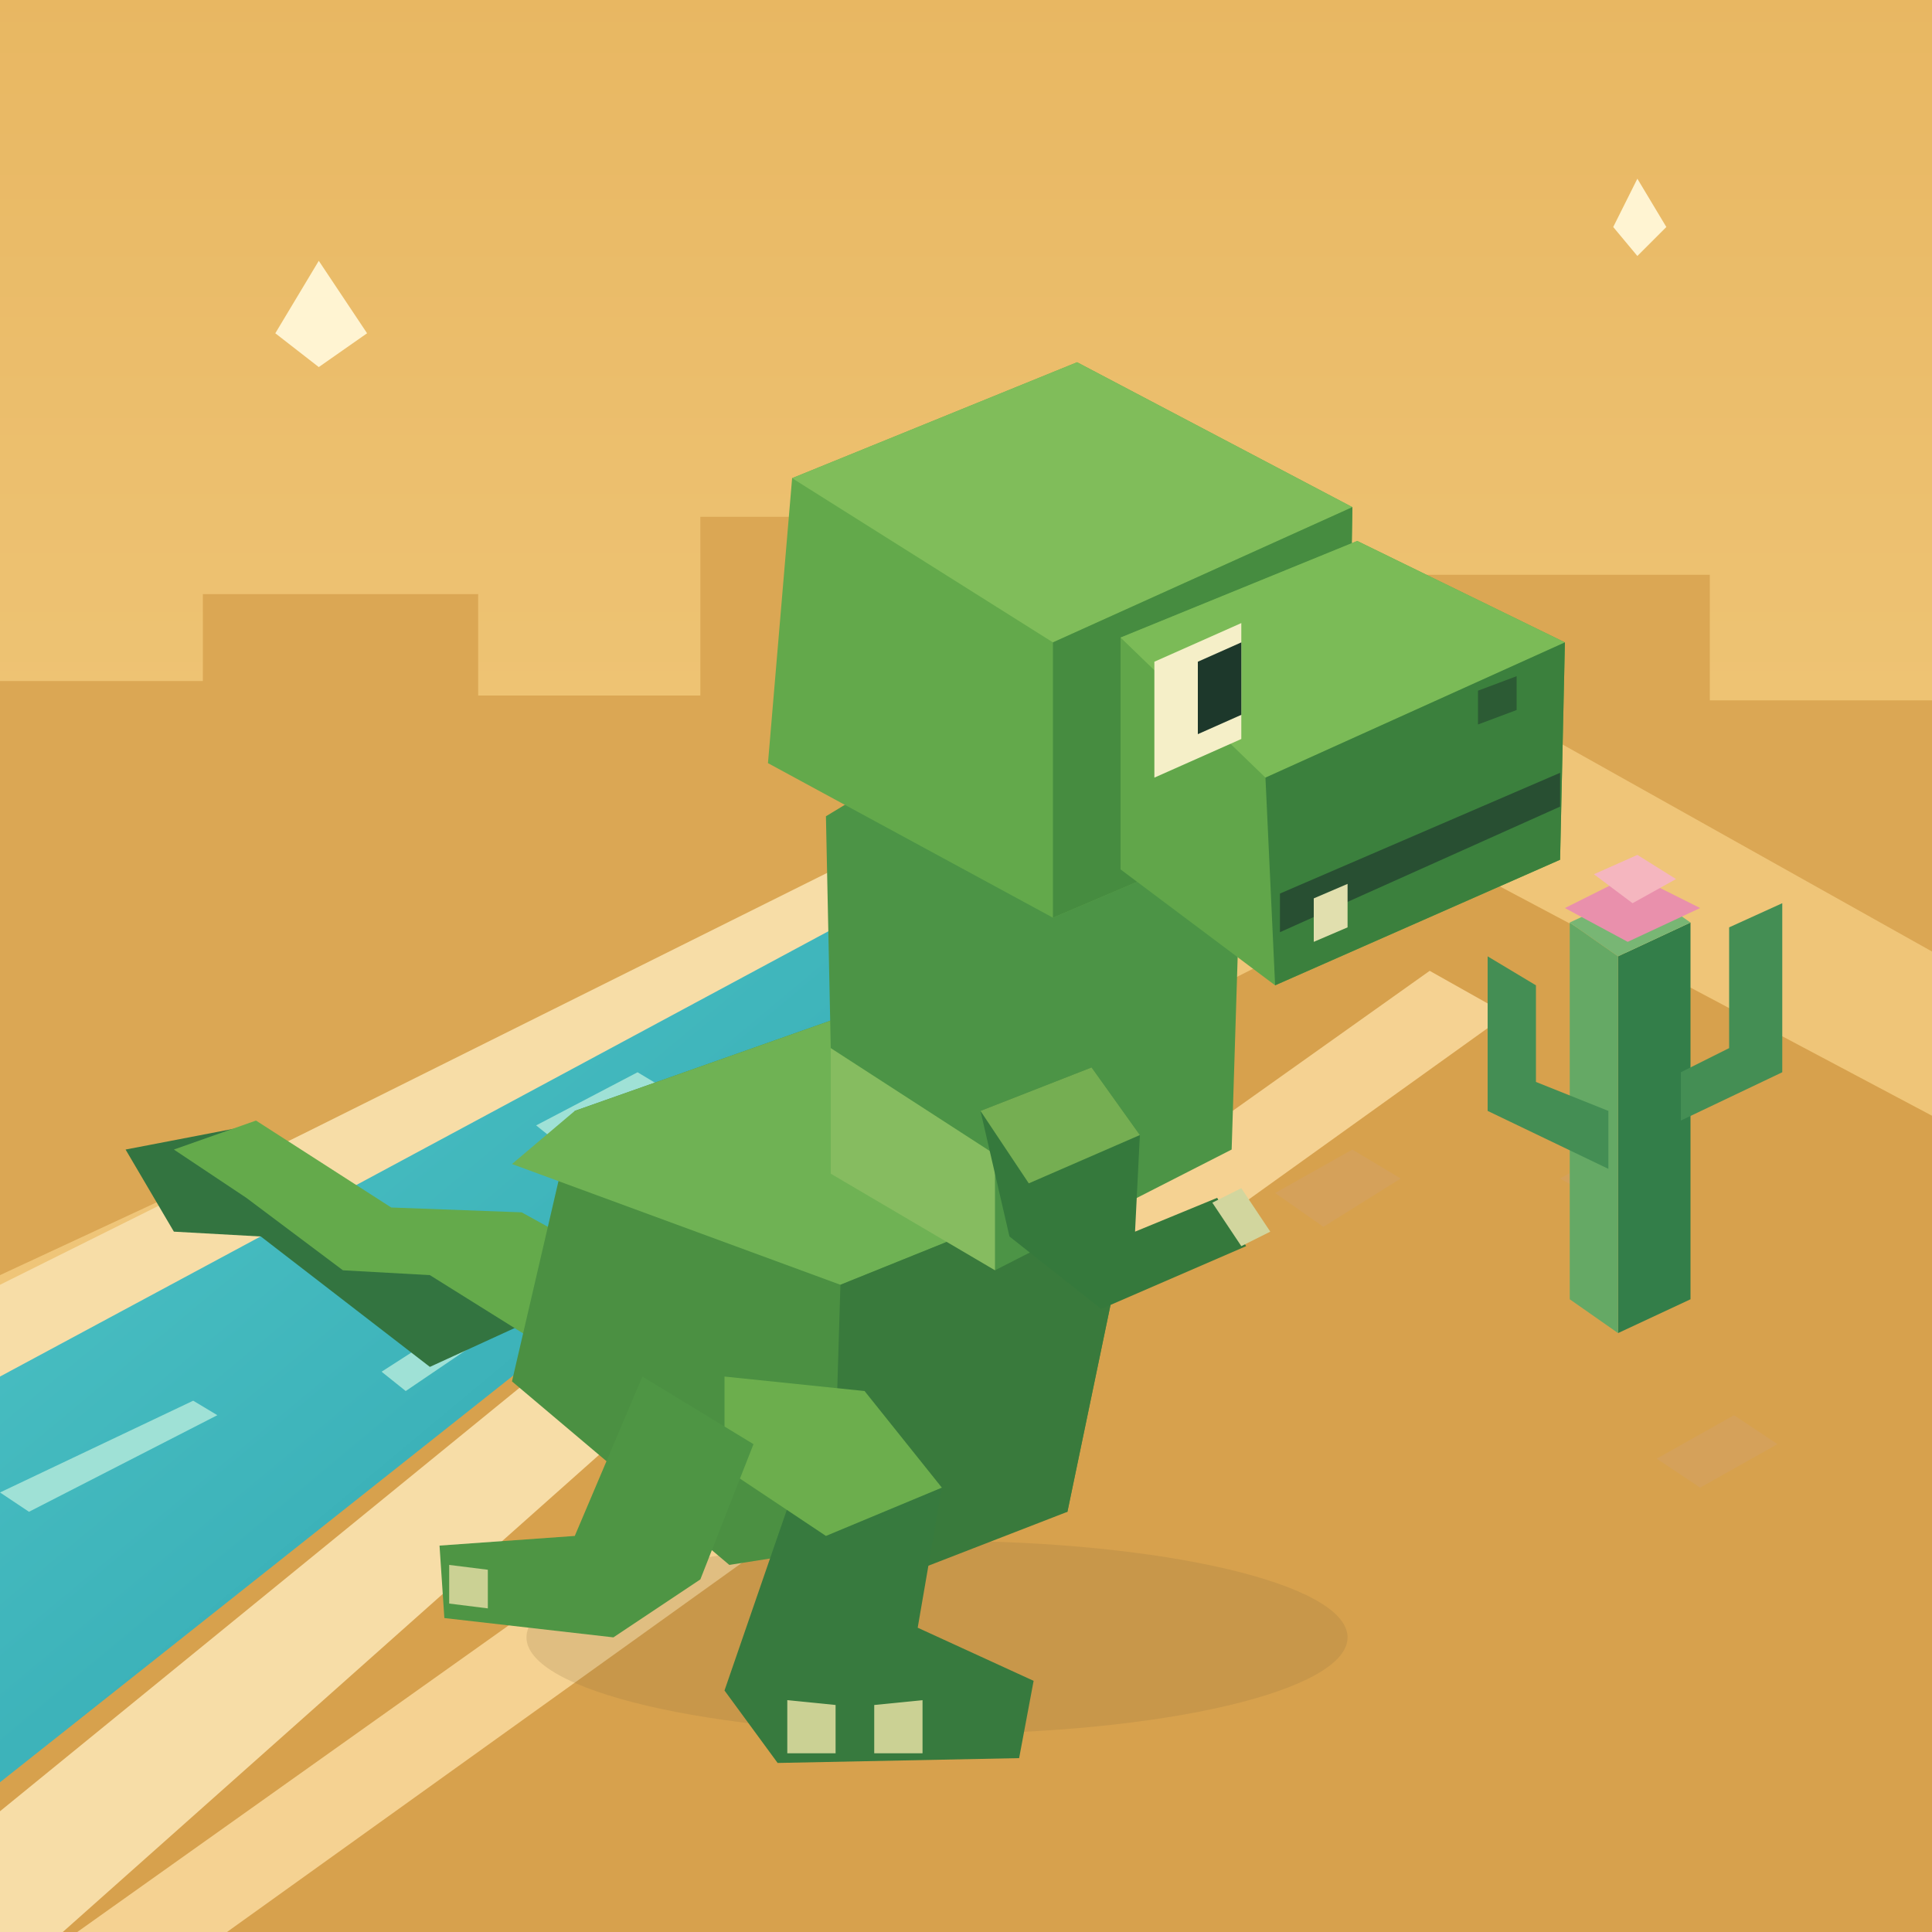
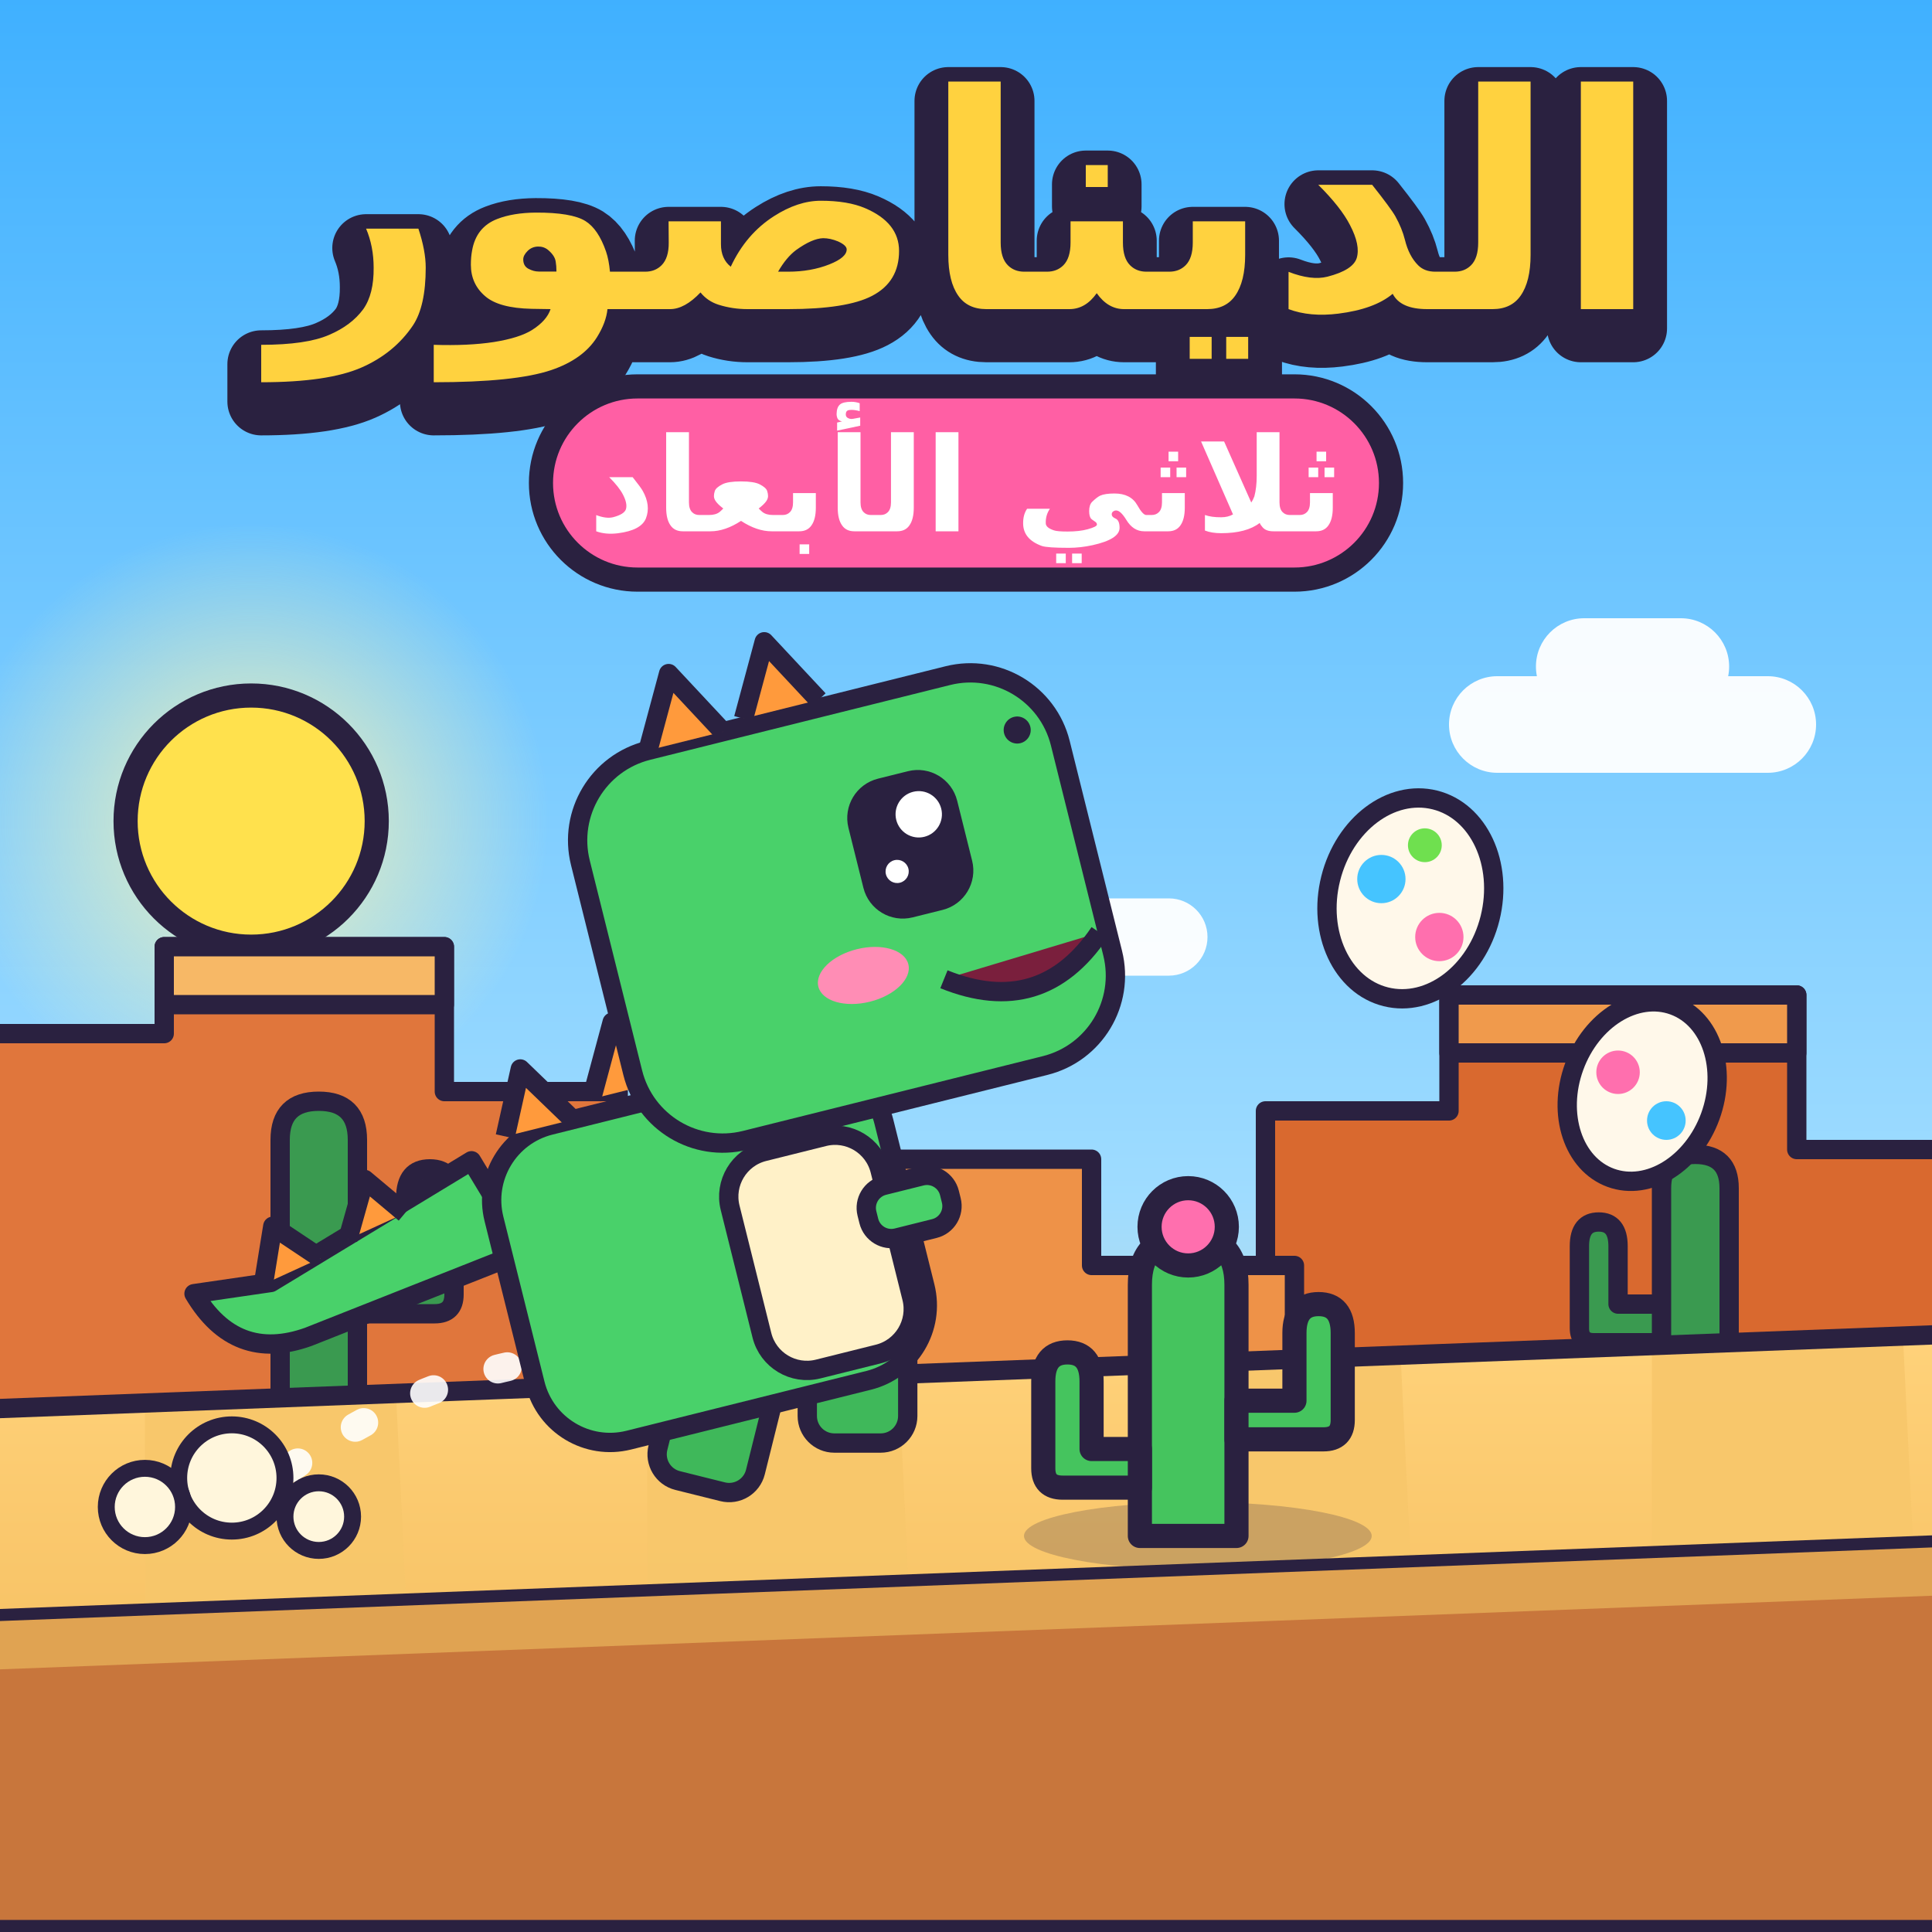
- <svg xmlns="http://www.w3.org/2000/svg" viewBox="0 0 400 400">
+ <svg xmlns="http://www.w3.org/2000/svg" viewBox="0 0 400 400" width="400" height="400">
  <defs>
-     <linearGradient id="sky" x2="0" y2="1">
-       <stop stop-color="#e8b762" />
-       <stop offset="1" stop-color="#f8d892" />
+     <linearGradient id="sky" x1="0" y1="0" x2="0" y2="1">
+       <stop offset="0" stop-color="#3fb0ff" />
+       <stop offset="0.62" stop-color="#9fdcff" />
+       <stop offset="1" stop-color="#ffe3a6" />
    </linearGradient>
-     <linearGradient id="river" x2="1" y2="1">
-       <stop stop-color="#55caca" />
-       <stop offset="1" stop-color="#249ba9" />
+     <linearGradient id="sand" x1="0" y1="0" x2="0" y2="1">
+       <stop offset="0" stop-color="#ffd27a" />
+       <stop offset="1" stop-color="#f0b452" />
    </linearGradient>
+     <radialGradient id="glow" cx="50%" cy="50%" r="50%">
+       <stop offset="0" stop-color="#fff6b0" stop-opacity="0.9" />
+       <stop offset="1" stop-color="#fff6b0" stop-opacity="0" />
+     </radialGradient>
  </defs>
-   <path fill="url(#sky)" d="M0 0h400v400H0z" />
-   <path fill="#dba754" d="M0 141h42v-18h57v21h46v-37h51v17h38v29h58v-34h62v26h46v255H0z" />
-   <path fill="#efc578" d="m0 264 284-132 116 65v203H0z" />
-   <path fill="#d7a14d" d="m0 332 302-153 98 52v169H0z" />
-   <path fill="#f5d292" d="m16 400 280-199 16 9L47 400z" />
-   <path fill="url(#river)" d="M0 273 247 149l18 10L0 369z" />
-   <path fill="#f7dda7" d="m0 266 245-122 8 5L0 285zm0 109 265-216 11 7L13 400H0z" />
-   <path fill="#9fe1d6" d="m0 309 40-19 5 3-39 20zm79-25 28-18 5 3-28 19zm32-51 21-11 5 3-21 12z" />
-   <path fill="#d5a15a" d="m264 247 16-9 10 6-16 10zm59-3 14-8 12 7-14 8zm20 58 16-9 9 6-16 9z" />
-   <ellipse cx="194" cy="339" rx="85" ry="20" fill="#8c703e" opacity=".2" />
-   <path fill="#337440" d="m113 272-24 11-35-27-18-1-10-17 26-5 28 18 27 1 30 15z" />
-   <path fill="#64aa4b" d="m36 238 17-6 28 18 27 1 29 16-24 12-24-15-18-1-20-15z" />
-   <path fill="#4b9042" d="m119 230 68-24 49 35-15 72-70 11-45-38z" />
-   <path fill="#6fb254" d="m119 230 68-24 49 35-62 25-68-25z" />
-   <path fill="#397a3c" d="m174 266 62-25-15 72-49 19z" />
-   <path fill="#4c9446" d="m172 217-1-48 38-23 48 28-2 64-49 25z" />
-   <path fill="#86bc60" d="m172 217 34 22v24l-34-20z" />
-   <path fill="#63a94b" d="m159 158 5-59 59-24 57 30-1 59-61 26z" />
-   <path fill="#80bd5a" d="m164 99 59-24 57 30-62 28z" />
-   <path fill="#468c40" d="m218 133 62-28-1 59-61 26z" />
-   <path fill="#61a64a" d="m232 132 49-20 43 21-1 45-59 26-32-24z" />
-   <path fill="#7bbb57" d="m232 132 49-20 43 21-62 28z" />
-   <path fill="#3b803d" d="m262 161 62-28-1 45-59 26z" />
-   <path fill="#284f32" d="m265 185 58-25v7l-58 26z" />
-   <path fill="#f5efc8" d="m239 137 18-8v24l-18 8z" />
-   <path fill="#1d382b" d="m248 137 9-4v15l-9 4z" />
-   <path fill="#2c5b34" d="m306 143 8-3v7l-8 3z" />
-   <path fill="#e1dfae" d="m272 186 7-3v9l-7 3z" />
-   <path fill="#35793c" d="m203 230 23-9 10 14-1 20 17-7 6 10-30 13-19-15z" />
-   <path fill="#75ae52" d="m203 230 23-9 10 14-23 10z" />
-   <path fill="#d2d69e" d="m251 249 6-3 6 9-6 3z" />
-   <path fill="#377a3e" d="m169 295 26 13-5 29 24 11-3 16-50 1-11-15 10-29z" />
-   <path fill="#6cae4d" d="m150 285 29 3 16 20-24 10-21-14z" />
-   <path fill="#4e9544" d="m133 285 23 14-11 28-18 12-35-4-1-15 28-2z" />
-   <path fill="#cbd194" d="m163 352 10 1v10h-10zm18 1 10-1v11h-10zm-88-29 8 1v8l-8-1z" />
-   <path fill="#337e49" d="m335 276 15-7v-78l-15 7z" />
-   <path fill="#65a965" d="m325 191 10 7v78l-10-7z" />
-   <path fill="#78b674" d="m325 191 15-7 10 7-15 7z" />
-   <path fill="#448e54" d="m333 242-25-12v-32l10 6v20l15 6zm15-10 21-10v-35l-11 5v25l-10 5z" />
-   <path fill="#e990ac" d="m324 188 14-7 14 7-15 7z" />
-   <path fill="#f5b6bf" d="m330 181 9-4 8 5-9 5z" />
-   <path fill="#fff4d2" d="m57 69 9-15 10 15-10 7zm277-22 5-10 6 10-6 6z" />
+   <rect width="400" height="400" fill="url(#sky)" />
+   <circle cx="52" cy="170" r="62" fill="url(#glow)" />
+   <circle cx="52" cy="170" r="26" fill="#ffe14d" stroke="#2a2140" stroke-width="5" />
+   <g fill="#ffffff" opacity="0.95">
+     <rect x="300" y="140" width="76" height="20" rx="10" />
+     <rect x="318" y="128" width="40" height="20" rx="10" />
+     <rect x="196" y="186" width="54" height="16" rx="8" />
+   </g>
+   <g stroke="#2a2140" stroke-width="4" stroke-linejoin="round">
+     <path d="M-6 300 V214 H34 V196 H92 V226 H128 V300 Z" fill="#e0763c" />
+     <path d="M34 196 H92 V208 H34 Z" fill="#f7b866" />
+     <path d="M262 300 V230 H300 V206 H372 V238 H406 V300 Z" fill="#d9692f" />
+     <path d="M300 206 H372 V218 H300 Z" fill="#f09a4c" />
+     <path d="M118 300 V252 H170 V240 H226 V262 H268 V300 Z" fill="#ee9248" />
+   </g>
+   <g fill="#3a9a50" stroke="#2a2140" stroke-width="4" stroke-linejoin="round">
+     <path d="M58 300 V236 Q58 228 66 228 Q74 228 74 236 V300 Z M74 262 H84 V248 Q84 242 89 242 Q94 242 94 248 V268 Q94 272 90 272 H74 Z" />
+     <path d="M344 300 V246 Q344 239 351 239 Q358 239 358 246 V300 Z M344 270 H335 V258 Q335 253 331 253 Q327 253 327 258 V275 Q327 278 330 278 H344 Z" />
+   </g>
+   <path d="M-10 292 L410 276 L410 400 L-10 400 Z" fill="url(#sand)" />
+   <g fill="#f7c66a" opacity="0.9">
+     <path d="M30 291 L82 289 L84 330 L30 333 Z" />
+     <path d="M134 287 L186 285 L188 326 L134 329 Z" />
+     <path d="M238 283 L290 281 L292 322 L238 325 Z" />
+     <path d="M342 279 L394 277 L396 318 L342 321 Z" />
+   </g>
+   <path d="M-10 336 L410 320 L410 400 L-10 400 Z" fill="#c8763c" stroke="#2a2140" stroke-width="5" />
+   <path d="M-10 336 L410 320 L410 330 L-10 346 Z" fill="#e0a352" />
+   <path d="M-10 292 L410 276" stroke="#2a2140" stroke-width="4" />
+   <g stroke="#2a2140" stroke-width="5" stroke-linejoin="round">
+     <ellipse cx="248" cy="318" rx="36" ry="7" fill="#2a2140" opacity="0.22" stroke="none" />
+     <path d="M236 318 V266 Q236 256 246 256 Q256 256 256 266 V318 Z" fill="#45c45e" />
+     <path d="M256 290 H268 V276 Q268 270 273 270 Q278 270 278 276 V294 Q278 298 274 298 H256 Z" fill="#45c45e" />
+     <path d="M236 300 H226 V286 Q226 280 221 280 Q216 280 216 286 V304 Q216 308 220 308 H236 Z" fill="#45c45e" />
+     <circle cx="246" cy="254" r="8" fill="#ff6fae" />
+   </g>
+   <g stroke="#2a2140" stroke-width="4">
+     <ellipse cx="292" cy="186" rx="17" ry="21" fill="#fff8ea" transform="rotate(14 292 186)" />
+     <ellipse cx="340" cy="226" rx="15" ry="19" fill="#fff8ea" transform="rotate(20 340 226)" />
+   </g>
+   <g stroke="none">
+     <circle cx="286" cy="182" r="5" fill="#45c4ff" />
+     <circle cx="298" cy="194" r="5" fill="#ff6fae" />
+     <circle cx="295" cy="175" r="3.5" fill="#6fe04f" />
+     <circle cx="335" cy="222" r="4.5" fill="#ff6fae" />
+     <circle cx="345" cy="232" r="4" fill="#45c4ff" />
+   </g>
+   <path d="M60 304 Q86 286 110 282" fill="none" stroke="#ffffff" stroke-width="6" stroke-linecap="round" stroke-dasharray="2 14" opacity="0.9" />
+   <g fill="#fff6dc" stroke="#2a2140" stroke-width="3.5">
+     <circle cx="48" cy="306" r="11" />
+     <circle cx="30" cy="312" r="8" />
+     <circle cx="66" cy="314" r="7" />
+   </g>
+   <g transform="translate(150 252) scale(0.8) rotate(-14)" stroke="#2a2140" stroke-width="5" stroke-linejoin="round">
+     <path d="M-52 -4 L-112 4 Q-132 6 -138 -14 L-118 -12 L-60 -30 Z" fill="#49d16a" />
+     <path d="M-120 -12 L-114 -26 L-104 -15 M-96 -18 L-88 -32 L-80 -21" fill="#ff9a3c" />
+     <rect x="-20" y="36" width="26" height="34" rx="7" fill="#3fb85a" transform="rotate(28 -7 36)" />
+     <rect x="14" y="34" width="26" height="32" rx="7" fill="#3fb85a" transform="rotate(14 27 34)" />
+     <rect x="-58" y="-34" width="104" height="84" rx="20" fill="#49d16a" />
+     <rect x="2" y="-14" width="40" height="58" rx="12" fill="#fff1c8" />
+     <rect x="36" y="2" width="22" height="14" rx="6" fill="#49d16a" />
+     <path d="M-50 -34 L-42 -50 L-32 -34 M-26 -38 L-16 -56 L-6 -38" fill="#ff9a3c" />
+     <rect x="-14" y="-122" width="128" height="104" rx="24" fill="#49d16a" />
+     <path d="M10 -122 L20 -140 L30 -122 M36 -124 L46 -142 L56 -124" fill="#ff9a3c" />
+     <rect x="58" y="-98" width="24" height="32" rx="8" fill="#2a2140" />
+     <circle cx="74" cy="-89" r="6" fill="#ffffff" stroke="none" />
+     <circle cx="65" cy="-76" r="3" fill="#ffffff" stroke="none" />
+     <ellipse cx="50" cy="-52" rx="12" ry="7" fill="#ff8db5" stroke="none" />
+     <path d="M70 -46 Q92 -30 112 -48" fill="#7a1f3d" />
+     <circle cx="104" cy="-104" r="3.5" fill="#2a2140" stroke="none" />
+   </g>
+   <g font-family="Fredoka, 'Segoe UI', Tahoma, sans-serif" font-weight="700" text-anchor="middle" direction="rtl">
+     <text x="200" y="68" font-size="62" fill="#2a2140" stroke="#2a2140" stroke-width="14" stroke-linejoin="round">الديناصور</text>
+     <text x="200" y="64" font-size="62" fill="#ffd23f">الديناصور</text>
+   </g>
+   <rect x="112" y="80" width="176" height="40" rx="20" fill="#ff5fa4" stroke="#2a2140" stroke-width="5" />
+   <text x="200" y="110" font-family="Fredoka, 'Segoe UI', Tahoma, sans-serif" font-weight="700" font-size="27" fill="#ffffff" text-anchor="middle" direction="rtl">ثلاثي الأبعاد</text>
</svg>
